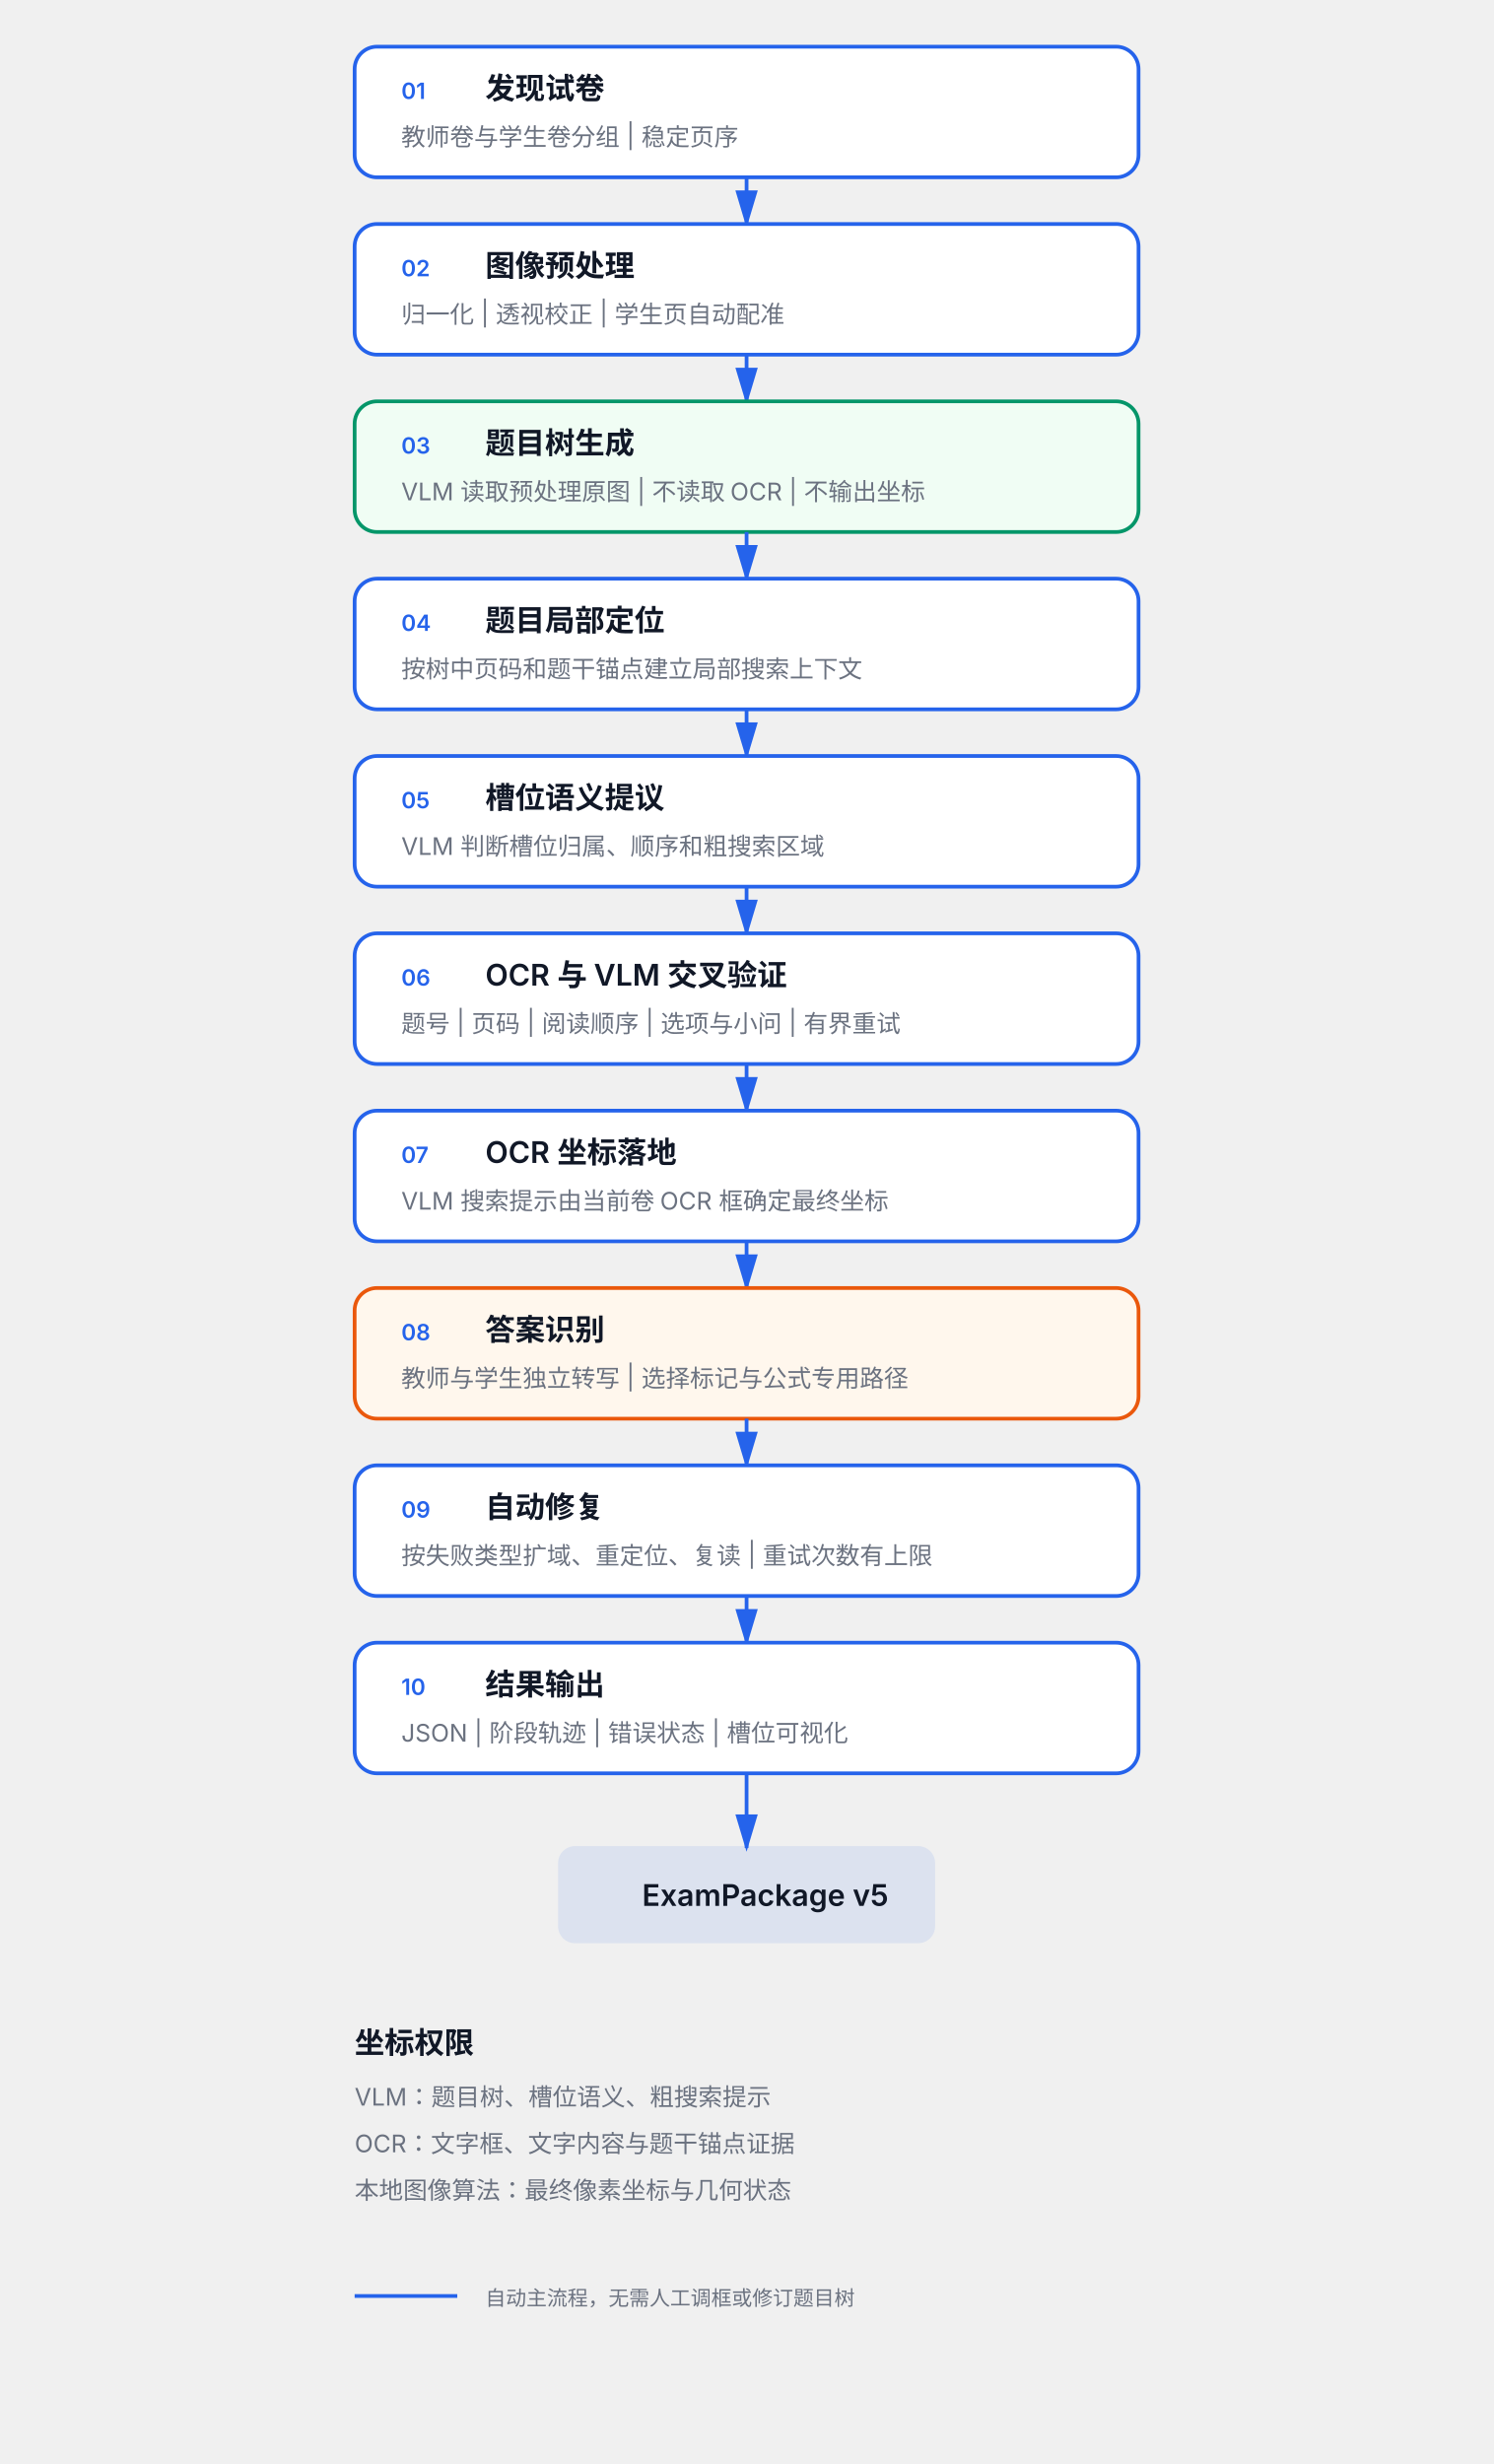
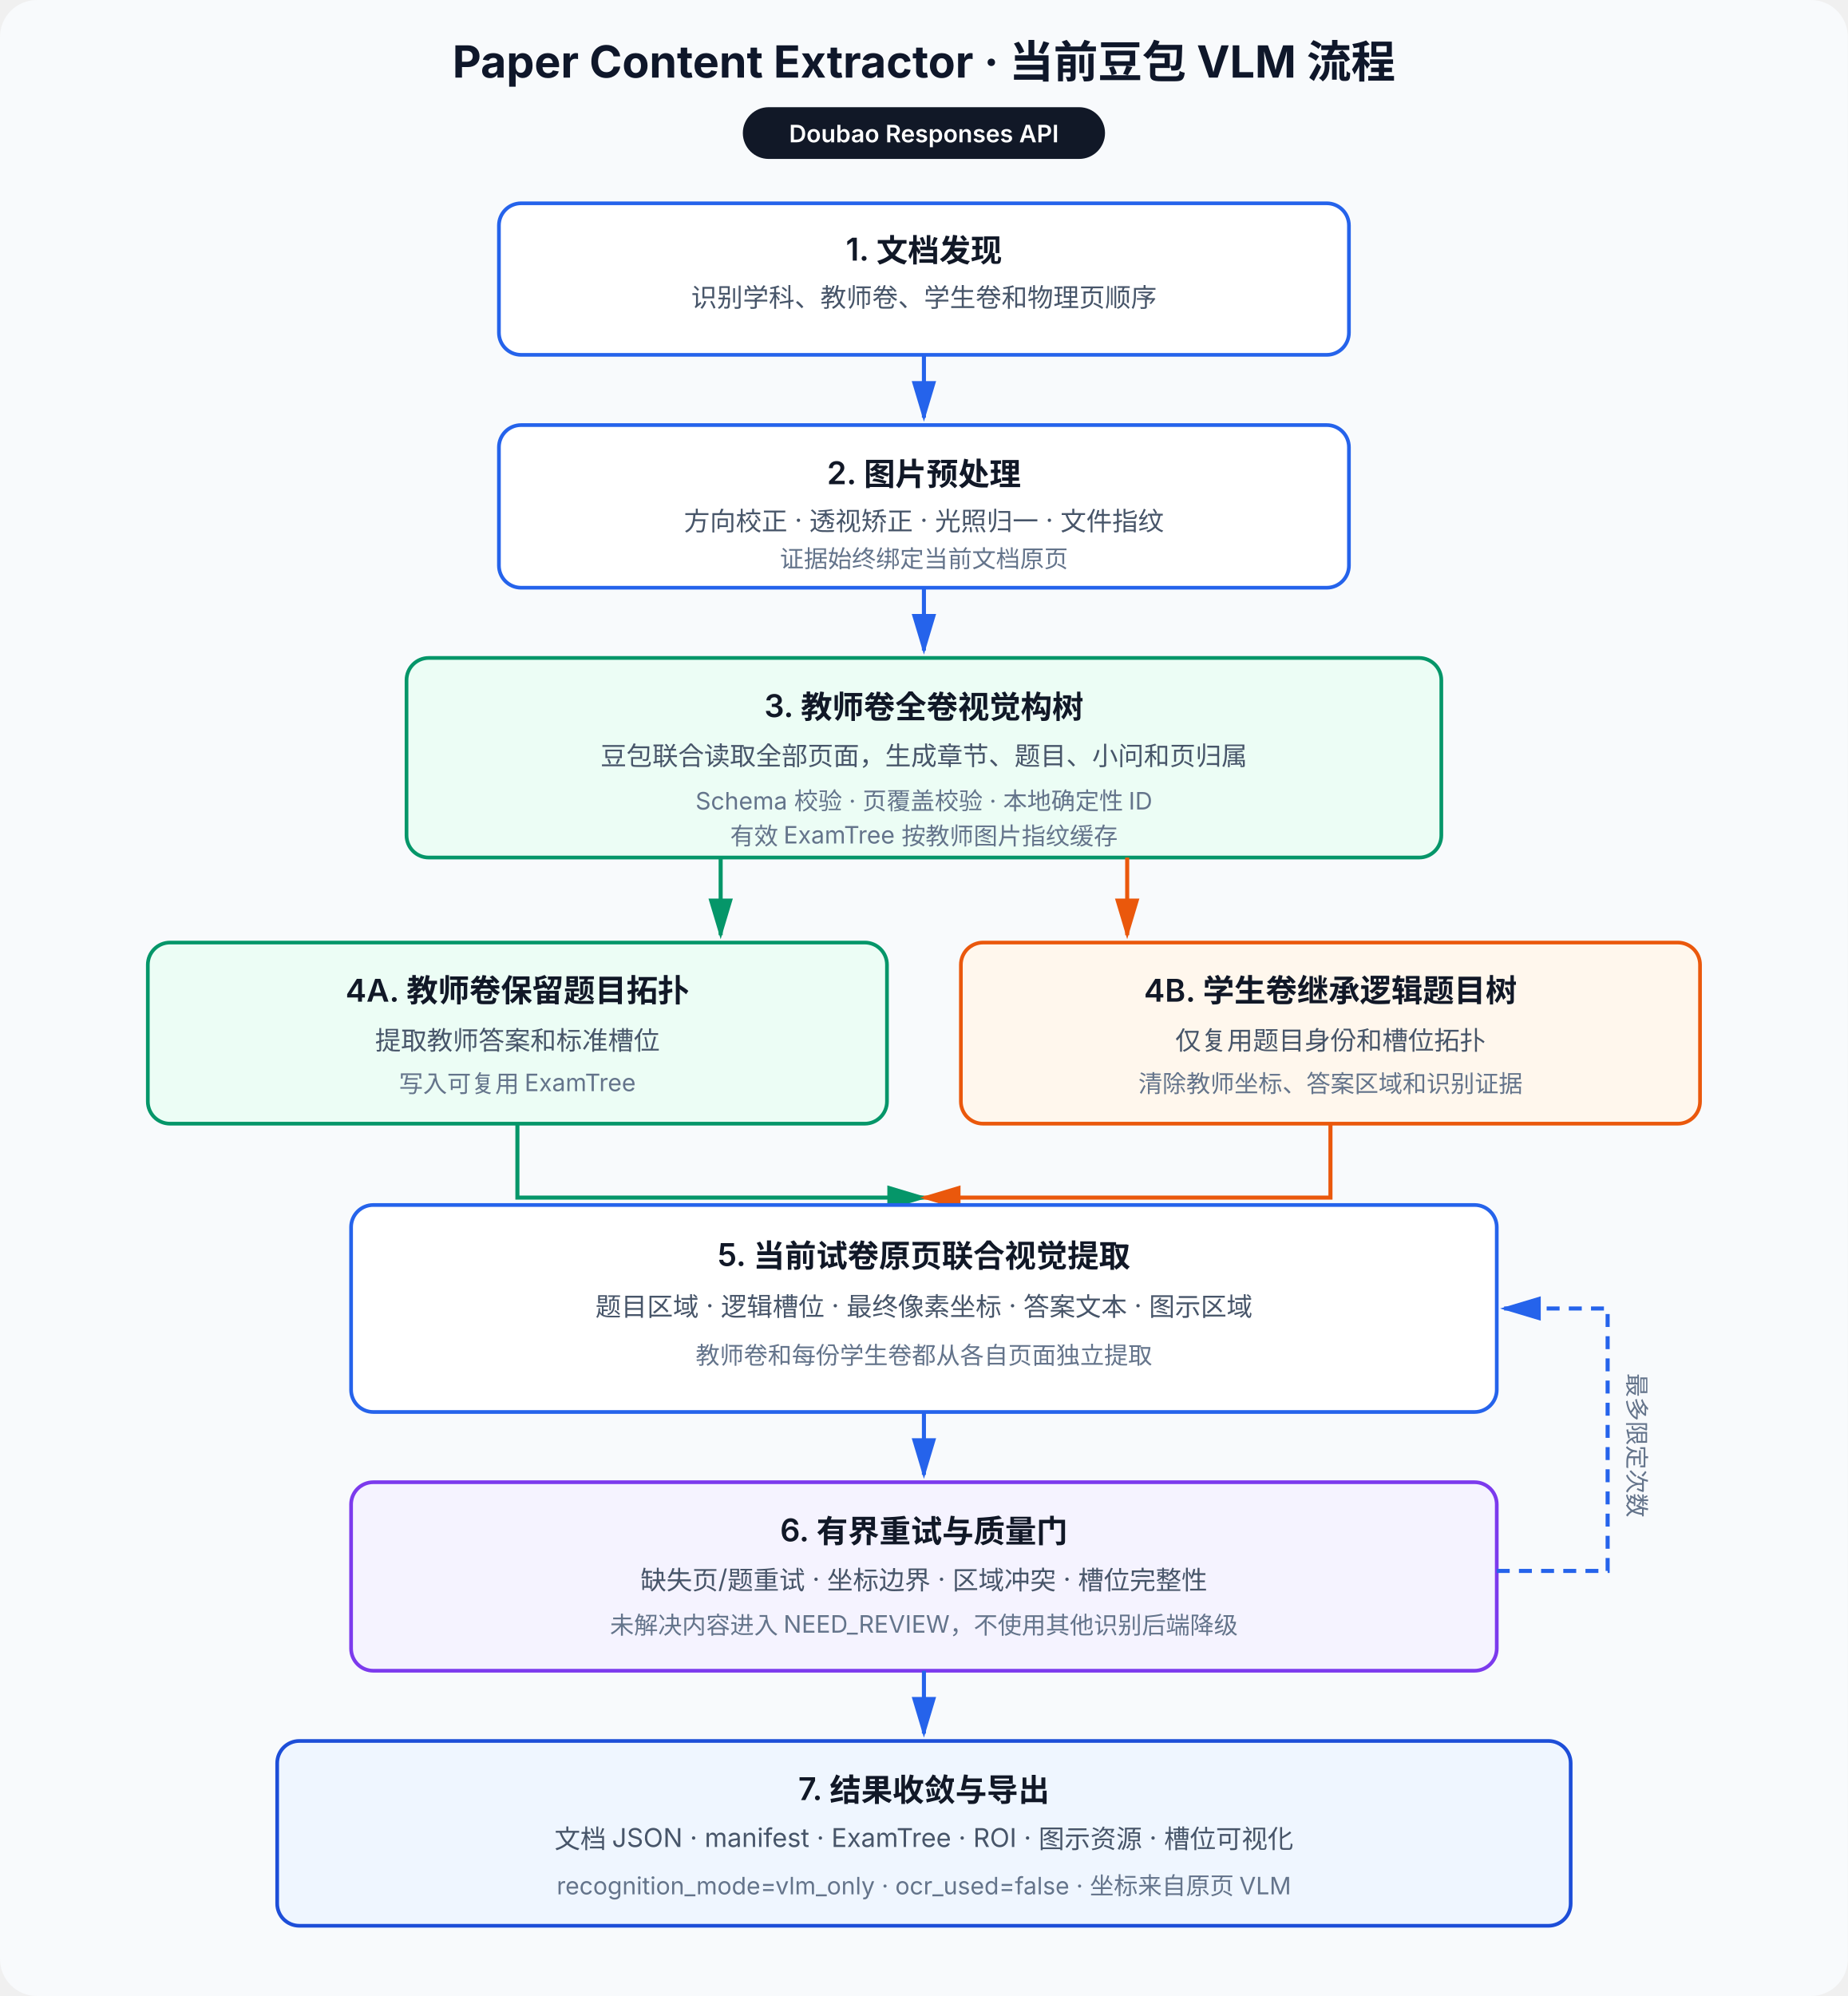
- <svg xmlns="http://www.w3.org/2000/svg" width="800" height="1320">
+ <svg xmlns="http://www.w3.org/2000/svg" width="1000" height="1080" viewBox="0 0 1000 1080">
  <defs>
    <style>
-       .card { fill: #FFFFFF; stroke: #2563EB; stroke-width: 2; rx: 12; }
-       .card-teacher { fill: #F0FDF4; stroke: #059669; stroke-width: 2; rx: 12; }
-       .card-student { fill: #FFF7ED; stroke: #EA580C; stroke-width: 2; rx: 12; }
-       .title { fill: #111827; font-family: -apple-system, BlinkMacSystemFont, 'Segoe UI', sans-serif; font-size: 16px; font-weight: 600; }
-       .subtitle { fill: #6B7280; font-family: -apple-system, BlinkMacSystemFont, 'Segoe UI', sans-serif; font-size: 13px; }
-       .arrow { stroke: #2563EB; stroke-width: 2; fill: none; marker-end: url(#arrowhead); }
-       .arrow-branch { stroke: #059669; stroke-width: 2; fill: none; marker-end: url(#arrowhead-green); }
-       .arrow-merge { stroke: #EA580C; stroke-width: 2; fill: none; marker-end: url(#arrowhead-orange); }
-       .label { fill: #6B7280; font-family: -apple-system, BlinkMacSystemFont, 'Segoe UI', sans-serif; font-size: 11px; }
-       .badge { fill: #2563EB; font-family: -apple-system, BlinkMacSystemFont, 'Segoe UI', sans-serif; font-size: 12px; font-weight: 600; }
+       .bg { fill:#f8fafc }
+       .card { fill:#ffffff; stroke:#2563eb; stroke-width:2 }
+       .teacher { fill:#ecfdf5; stroke:#059669; stroke-width:2 }
+       .student { fill:#fff7ed; stroke:#ea580c; stroke-width:2 }
+       .check { fill:#f5f3ff; stroke:#7c3aed; stroke-width:2 }
+       .output { fill:#eff6ff; stroke:#1d4ed8; stroke-width:2 }
+       .badge { fill:#111827 }
+       .title { font:700 24px -apple-system,BlinkMacSystemFont,"Segoe UI",sans-serif; fill:#0f172a }
+       .heading { font:600 17px -apple-system,BlinkMacSystemFont,"Segoe UI",sans-serif; fill:#111827 }
+       .text { font:14px -apple-system,BlinkMacSystemFont,"Segoe UI",sans-serif; fill:#475569 }
+       .small { font:13px -apple-system,BlinkMacSystemFont,"Segoe UI",sans-serif; fill:#64748b }
+       .badge-text { font:600 13px -apple-system,BlinkMacSystemFont,"Segoe UI",sans-serif; fill:#ffffff }
+       .arrow { stroke:#2563eb; stroke-width:2.2; fill:none; marker-end:url(#arrow) }
+       .teacher-arrow { stroke:#059669; stroke-width:2.2; fill:none; marker-end:url(#teacher-arrow) }
+       .student-arrow { stroke:#ea580c; stroke-width:2.2; fill:none; marker-end:url(#student-arrow) }
+       .dash { stroke-dasharray:7 5 }
    </style>
-     <marker id="arrowhead" markerWidth="10" markerHeight="10" refX="9" refY="3" orient="auto">
-       <polygon points="0 0, 10 3, 0 6" fill="#2563EB" />
+     <marker id="arrow" markerWidth="10" markerHeight="10" refX="9" refY="3" orient="auto">
+       <polygon points="0 0,10 3,0 6" fill="#2563eb" />
    </marker>
-     <marker id="arrowhead-green" markerWidth="10" markerHeight="10" refX="9" refY="3" orient="auto">
-       <polygon points="0 0, 10 3, 0 6" fill="#059669" />
+     <marker id="teacher-arrow" markerWidth="10" markerHeight="10" refX="9" refY="3" orient="auto">
+       <polygon points="0 0,10 3,0 6" fill="#059669" />
    </marker>
-     <marker id="arrowhead-orange" markerWidth="10" markerHeight="10" refX="9" refY="3" orient="auto">
-       <polygon points="0 0, 10 3, 0 6" fill="#EA580C" />
+     <marker id="student-arrow" markerWidth="10" markerHeight="10" refX="9" refY="3" orient="auto">
+       <polygon points="0 0,10 3,0 6" fill="#ea580c" />
    </marker>
  </defs>
-   <rect class="card" x="190" y="25" width="420" height="70" />
-   <text class="badge" x="215" y="53">01</text>
-   <text class="title" x="260" y="53">发现试卷</text>
-   <text class="subtitle" x="215" y="78">教师卷与学生卷分组 | 稳定页序</text>
-   <path class="arrow" d="M 400 95 L 400 120" />
-   <rect class="card" x="190" y="120" width="420" height="70" />
-   <text class="badge" x="215" y="148">02</text>
-   <text class="title" x="260" y="148">图像预处理</text>
-   <text class="subtitle" x="215" y="173">归一化 | 透视校正 | 学生页自动配准</text>
-   <path class="arrow" d="M 400 190 L 400 215" />
-   <rect class="card-teacher" x="190" y="215" width="420" height="70" />
-   <text class="badge" x="215" y="243">03</text>
-   <text class="title" x="260" y="243">题目树生成</text>
-   <text class="subtitle" x="215" y="268">VLM 读取预处理原图 | 不读取 OCR | 不输出坐标</text>
-   <path class="arrow" d="M 400 285 L 400 310" />
-   <rect class="card" x="190" y="310" width="420" height="70" />
-   <text class="badge" x="215" y="338">04</text>
-   <text class="title" x="260" y="338">题目局部定位</text>
-   <text class="subtitle" x="215" y="363">按树中页码和题干锚点建立局部搜索上下文</text>
-   <path class="arrow" d="M 400 380 L 400 405" />
-   <rect class="card" x="190" y="405" width="420" height="70" />
-   <text class="badge" x="215" y="433">05</text>
-   <text class="title" x="260" y="433">槽位语义提议</text>
-   <text class="subtitle" x="215" y="458">VLM 判断槽位归属、顺序和粗搜索区域</text>
-   <path class="arrow" d="M 400 475 L 400 500" />
-   <rect class="card" x="190" y="500" width="420" height="70" />
-   <text class="badge" x="215" y="528">06</text>
-   <text class="title" x="260" y="528">OCR 与 VLM 交叉验证</text>
-   <text class="subtitle" x="215" y="553">题号 | 页码 | 阅读顺序 | 选项与小问 | 有界重试</text>
-   <path class="arrow" d="M 400 570 L 400 595" />
-   <rect class="card" x="190" y="595" width="420" height="70" />
-   <text class="badge" x="215" y="623">07</text>
-   <text class="title" x="260" y="623">OCR 坐标落地</text>
-   <text class="subtitle" x="215" y="648">VLM 搜索提示由当前卷 OCR 框确定最终坐标</text>
-   <path class="arrow" d="M 400 665 L 400 690" />
-   <rect class="card-student" x="190" y="690" width="420" height="70" />
-   <text class="badge" x="215" y="718">08</text>
-   <text class="title" x="260" y="718">答案识别</text>
-   <text class="subtitle" x="215" y="743">教师与学生独立转写 | 选择标记与公式专用路径</text>
-   <path class="arrow" d="M 400 760 L 400 785" />
-   <rect class="card" x="190" y="785" width="420" height="70" />
-   <text class="badge" x="215" y="813">09</text>
-   <text class="title" x="260" y="813">自动修复</text>
-   <text class="subtitle" x="215" y="838">按失败类型扩域、重定位、复读 | 重试次数有上限</text>
-   <path class="arrow" d="M 400 855 L 400 880" />
-   <rect class="card" x="190" y="880" width="420" height="70" />
-   <text class="badge" x="215" y="908">10</text>
-   <text class="title" x="260" y="908">结果输出</text>
-   <text class="subtitle" x="215" y="933">JSON | 阶段轨迹 | 错误状态 | 槽位可视化</text>
-   <path class="arrow" d="M 400 950 L 400 990" />
-   <rect x="300" y="990" width="200" height="50" rx="8" fill="#2563EB" opacity="0.1" stroke="#2563EB" stroke-width="2" />
-   <text class="title" x="344" y="1021" fill="#2563EB">ExamPackage v5</text>
-   <text class="title" x="190" y="1100">坐标权限</text>
-   <text class="subtitle" x="190" y="1128">VLM：题目树、槽位语义、粗搜索提示</text>
-   <text class="subtitle" x="190" y="1153">OCR：文字框、文字内容与题干锚点证据</text>
-   <text class="subtitle" x="190" y="1178">本地图像算法：最终像素坐标与几何状态</text>
-   <line x1="190" y1="1230" x2="245" y2="1230" stroke="#2563EB" stroke-width="2" />
-   <text class="label" x="260" y="1235">自动主流程，无需人工调框或修订题目树</text>
+   <rect class="bg" width="1000" height="1080" rx="20" />
+   <text x="500" y="42" text-anchor="middle" class="title">Paper Content Extractor · 当前豆包 VLM 流程</text>
+   <rect class="badge" x="402" y="58" width="196" height="28" rx="14" />
+   <text x="500" y="77" text-anchor="middle" class="badge-text">Doubao Responses API</text>
+   <rect class="card" x="270" y="110" width="460" height="82" rx="12" />
+   <text x="500" y="141" text-anchor="middle" class="heading">1. 文档发现</text>
+   <text x="500" y="166" text-anchor="middle" class="text">识别学科、教师卷、学生卷和物理页顺序</text>
+   <path class="arrow" d="M500 192 V226" />
+   <rect class="card" x="270" y="230" width="460" height="88" rx="12" />
+   <text x="500" y="262" text-anchor="middle" class="heading">2. 图片预处理</text>
+   <text x="500" y="287" text-anchor="middle" class="text">方向校正 · 透视矫正 · 光照归一 · 文件指纹</text>
+   <text x="500" y="307" text-anchor="middle" class="small">证据始终绑定当前文档原页</text>
+   <path class="arrow" d="M500 318 V352" />
+   <rect class="teacher" x="220" y="356" width="560" height="108" rx="12" />
+   <text x="500" y="388" text-anchor="middle" class="heading">3. 教师卷全卷视觉构树</text>
+   <text x="500" y="414" text-anchor="middle" class="text">豆包联合读取全部页面，生成章节、题目、小问和页归属</text>
+   <text x="500" y="438" text-anchor="middle" class="small">Schema 校验 · 页覆盖校验 · 本地确定性 ID</text>
+   <text x="500" y="457" text-anchor="middle" class="small">有效 ExamTree 按教师图片指纹缓存</text>
+   <path class="teacher-arrow" d="M390 464 V506" />
+   <path class="student-arrow" d="M610 464 V506" />
+   <rect class="teacher" x="80" y="510" width="400" height="98" rx="12" />
+   <text x="280" y="542" text-anchor="middle" class="heading">4A. 教师卷保留题目拓扑</text>
+   <text x="280" y="568" text-anchor="middle" class="text">提取教师答案和标准槽位</text>
+   <text x="280" y="591" text-anchor="middle" class="small">写入可复用 ExamTree</text>
+   <rect class="student" x="520" y="510" width="400" height="98" rx="12" />
+   <text x="720" y="542" text-anchor="middle" class="heading">4B. 学生卷继承逻辑题目树</text>
+   <text x="720" y="568" text-anchor="middle" class="text">仅复用题目身份和槽位拓扑</text>
+   <text x="720" y="591" text-anchor="middle" class="small">清除教师坐标、答案区域和识别证据</text>
+   <path class="teacher-arrow" d="M280 608 V648 H500" />
+   <path class="student-arrow" d="M720 608 V648 H500" />
+   <rect class="card" x="190" y="652" width="620" height="112" rx="12" />
+   <text x="500" y="685" text-anchor="middle" class="heading">5. 当前试卷原页联合视觉提取</text>
+   <text x="500" y="712" text-anchor="middle" class="text">题目区域 · 逻辑槽位 · 最终像素坐标 · 答案文本 · 图示区域</text>
+   <text x="500" y="738" text-anchor="middle" class="small">教师卷和每份学生卷都从各自页面独立提取</text>
+   <path class="arrow" d="M500 764 V798" />
+   <rect class="check" x="190" y="802" width="620" height="102" rx="12" />
+   <text x="500" y="834" text-anchor="middle" class="heading">6. 有界重试与质量门</text>
+   <text x="500" y="860" text-anchor="middle" class="text">缺失页/题重试 · 坐标边界 · 区域冲突 · 槽位完整性</text>
+   <text x="500" y="884" text-anchor="middle" class="small">未解决内容进入 NEED_REVIEW，不使用其他识别后端降级</text>
+   <path class="arrow dash" d="M810 850 H870 V708 H814" />
+   <text x="881" y="782" text-anchor="middle" class="small" transform="rotate(90 881 782)">最多限定次数</text>
+   <path class="arrow" d="M500 904 V938" />
+   <rect class="output" x="150" y="942" width="700" height="100" rx="12" />
+   <text x="500" y="974" text-anchor="middle" class="heading">7. 结果收敛与导出</text>
+   <text x="500" y="1000" text-anchor="middle" class="text">文档 JSON · manifest · ExamTree · ROI · 图示资源 · 槽位可视化</text>
+   <text x="500" y="1025" text-anchor="middle" class="small">recognition_mode=vlm_only · ocr_used=false · 坐标来自原页 VLM</text>
</svg>
